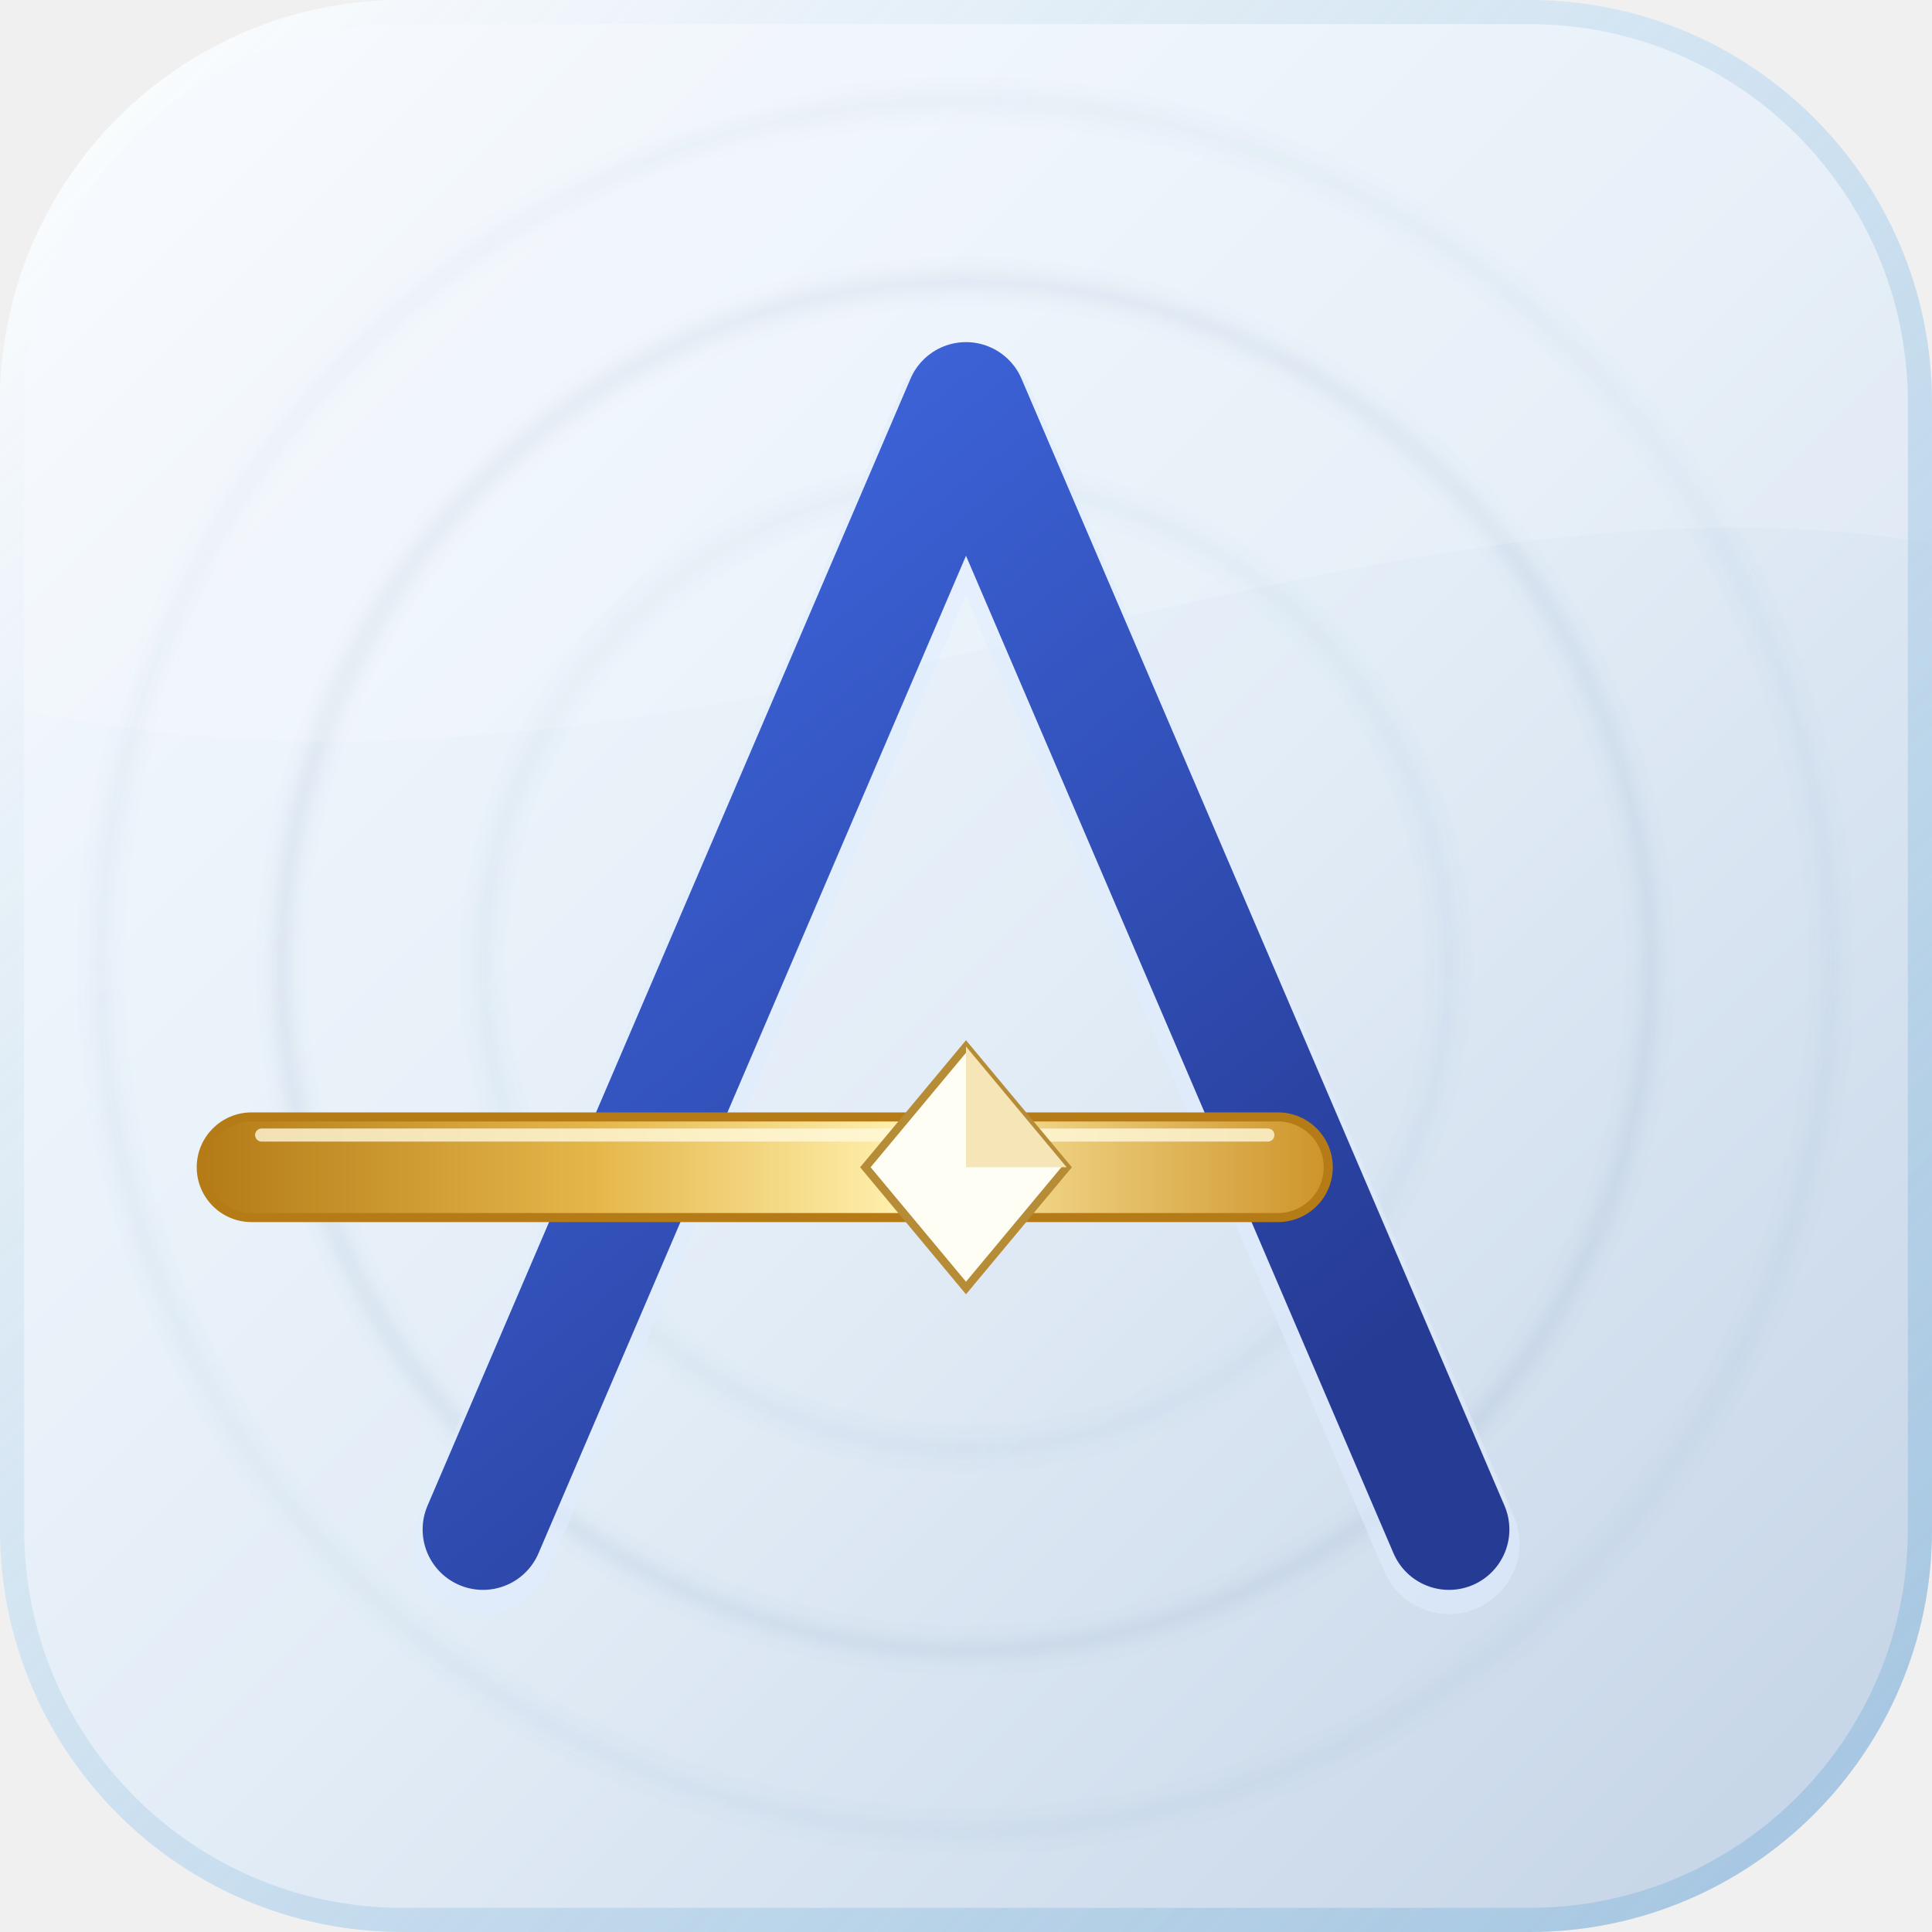
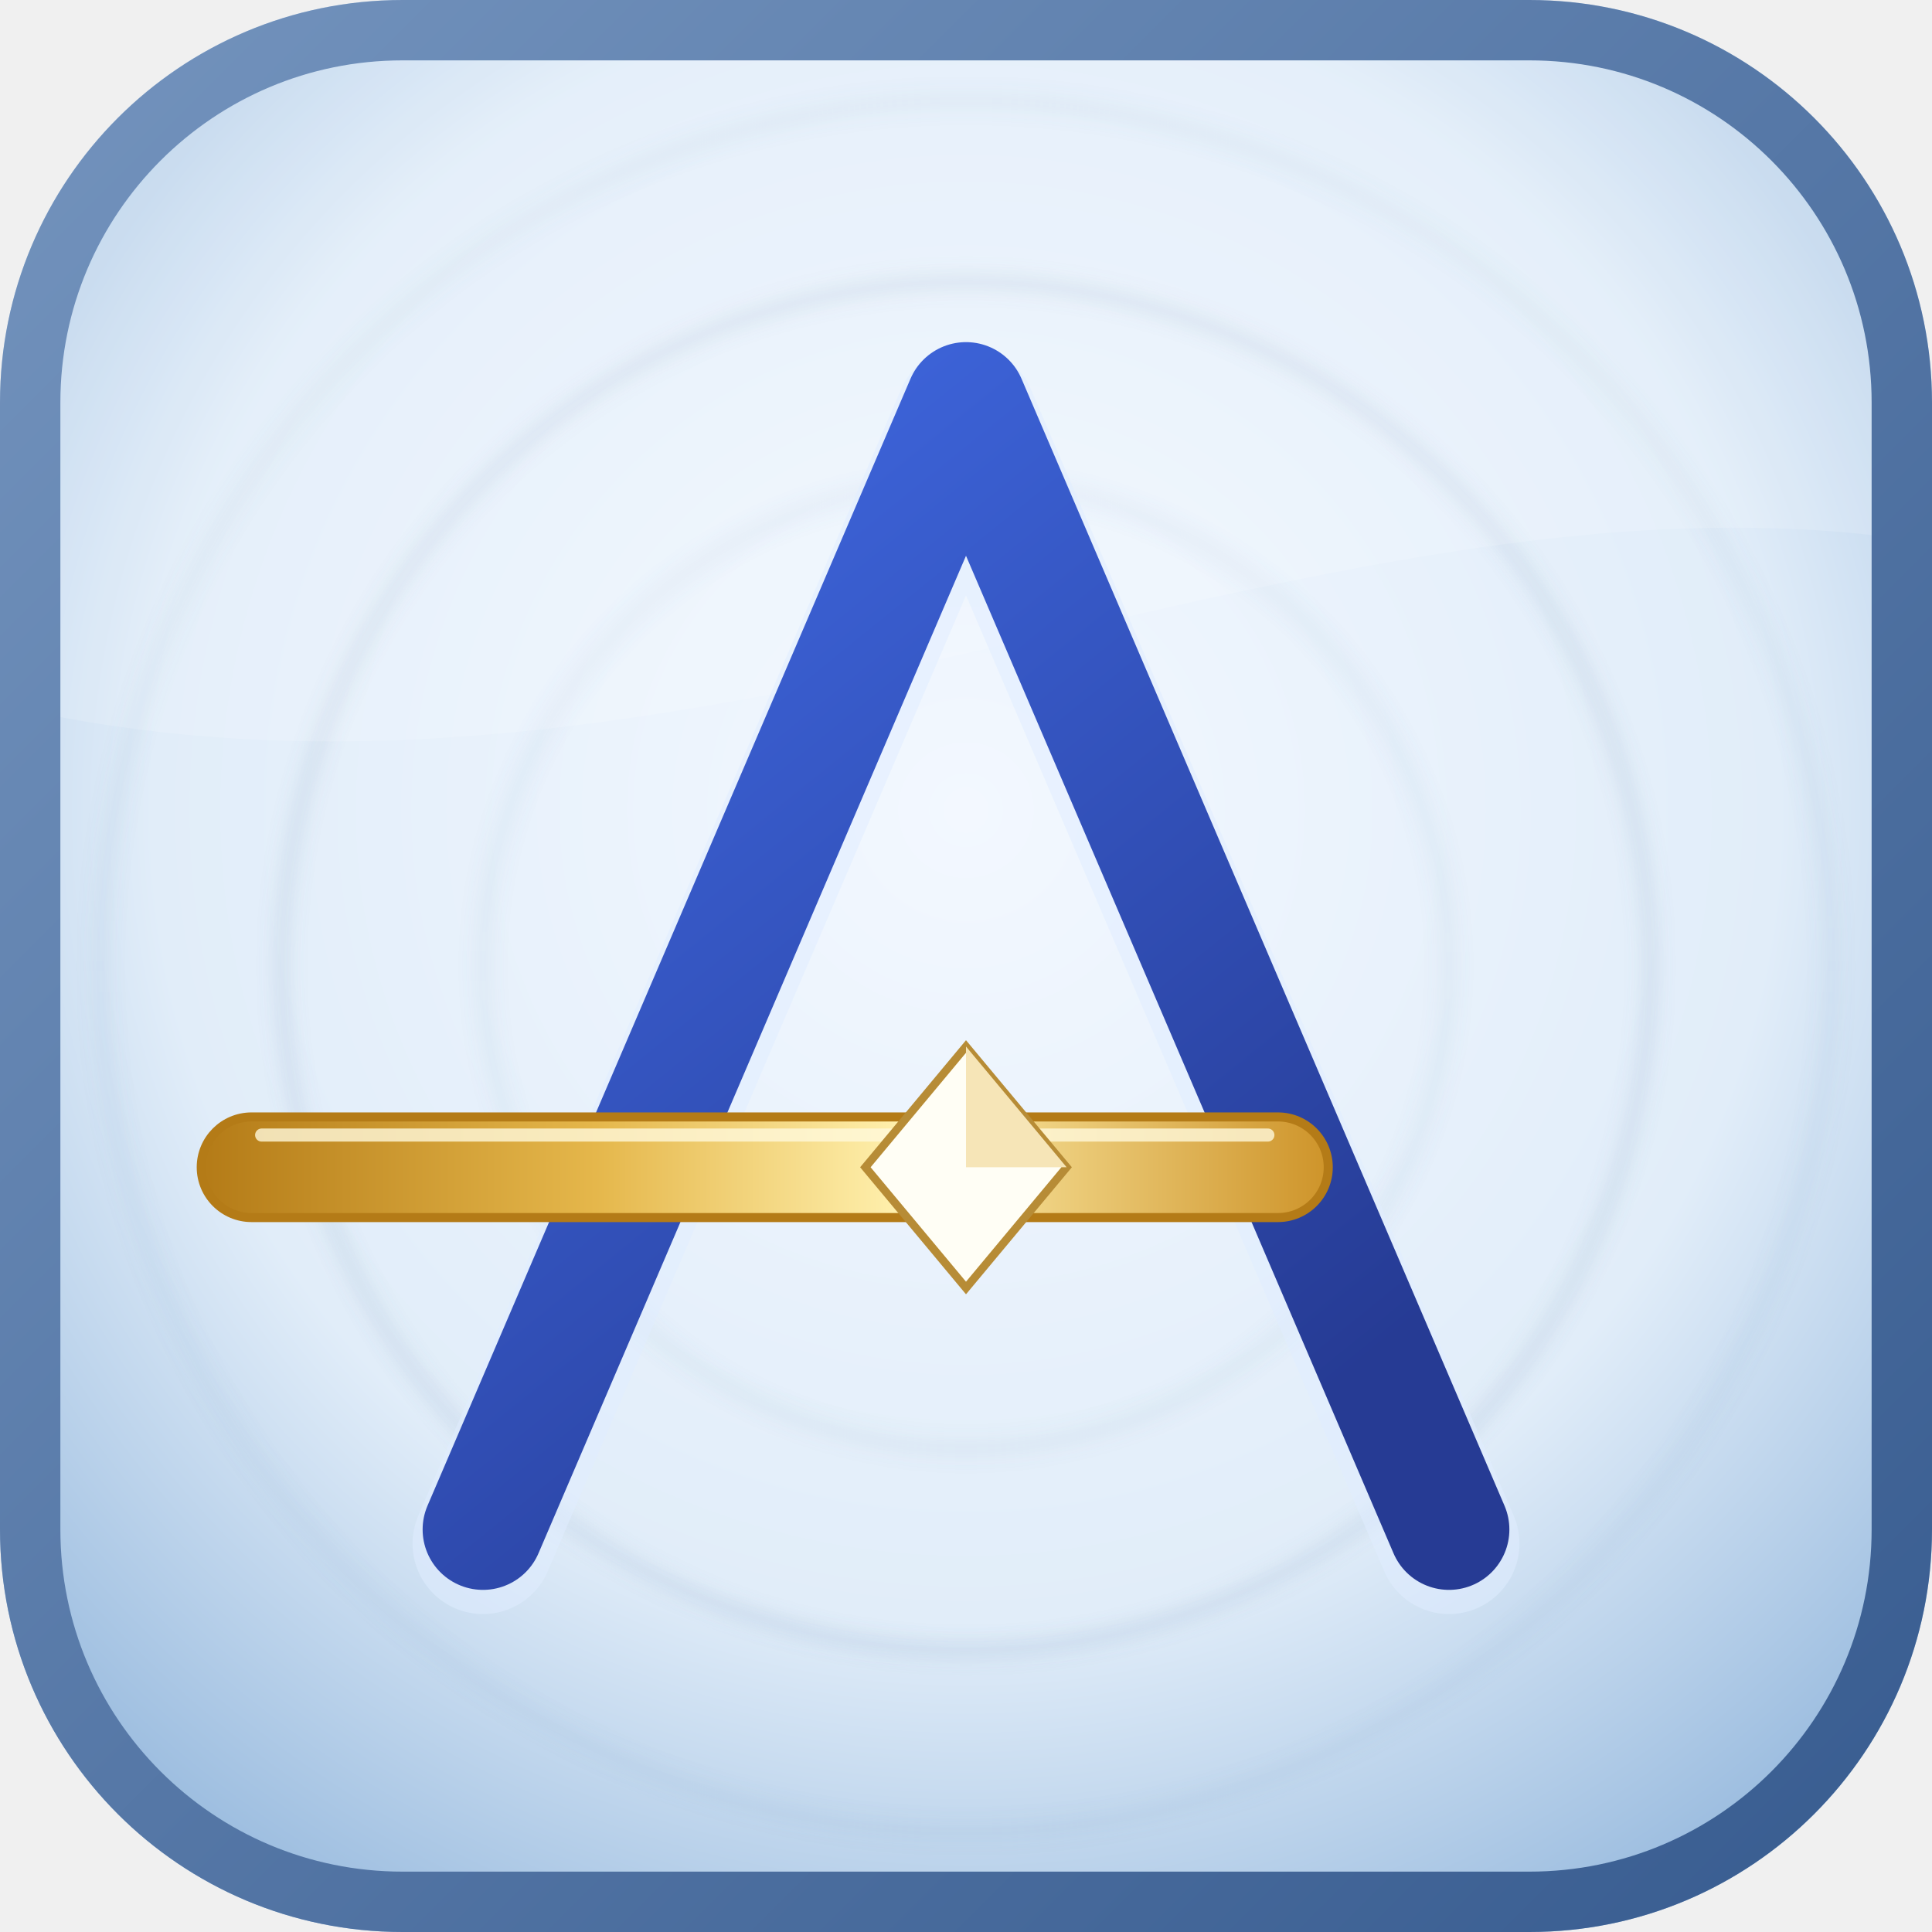
<svg xmlns="http://www.w3.org/2000/svg" viewBox="0 0 96 96">
  <defs>
    <clipPath id="tile">
      <rect width="96" height="96" rx="20" />
    </clipPath>
-     <linearGradient id="glass" x2="1" y2="1">
-       <stop stop-color="#f8fbff" />
-       <stop offset=".52" stop-color="#e3edf7" />
-       <stop offset="1" stop-color="#c2d2e5" />
-     </linearGradient>
+     <radialGradient id="glass" cx="50%" cy="42%" r="72%">
+       <stop stop-color="#f3f8ff" />
+       <stop offset=".58" stop-color="#e1edf9" />
+       <stop offset="1" stop-color="#88afd8" />
+     </radialGradient>
    <linearGradient id="edge" x2="1" y2="1">
-       <stop stop-color="#fff" stop-opacity=".95" />
-       <stop offset="1" stop-color="#8bb9dc" stop-opacity=".55" />
+       <stop stop-color="#7393bd" />
+       <stop offset="1" stop-color="#385c90" />
    </linearGradient>
    <linearGradient id="ink" x2=".7" y2="1">
      <stop stop-color="#416be6" />
      <stop offset="1" stop-color="#263b94" />
    </linearGradient>
    <linearGradient id="beam">
      <stop stop-color="#b47b17" />
      <stop offset=".35" stop-color="#e5b74b" />
      <stop offset=".62" stop-color="#fff0ad" />
      <stop offset="1" stop-color="#ce942a" />
    </linearGradient>
    <filter id="soft" x="-15%" y="-15%" width="130%" height="130%">
      <feGaussianBlur stdDeviation=".4" />
    </filter>
  </defs>
  <g clip-path="url(#tile)">
    <rect width="96" height="96" fill="url(#glass)" />
    <g fill="none" stroke="#7695b9" stroke-width=".9" filter="url(#soft)">
      <circle cx="48" cy="48" r="24" opacity=".08" />
      <circle cx="48" cy="48" r="34" opacity=".14" />
      <circle cx="48" cy="48" r="43" opacity=".08" />
    </g>
    <path d="M0 0h96v27C66 22 34 43 0 35Z" fill="#fff" opacity=".14" />
  </g>
-   <rect x=".6" y=".6" width="94.8" height="94.8" rx="19.4" fill="none" stroke="url(#edge)" stroke-width="1.2" />
+   <rect x="1.5" y="1.5" width="93" height="93" rx="18.5" fill="none" stroke="url(#edge)" stroke-width="3" />
  <path d="M24 76 48 20 72 76" fill="none" stroke="#e0edff" stroke-width="7" stroke-linecap="round" stroke-linejoin="round" opacity=".55" transform="translate(0 .7)" />
  <path d="M24 76 48 20 72 76" fill="none" stroke="url(#ink)" stroke-width="6" stroke-linecap="round" stroke-linejoin="round" />
  <rect x="10" y="55.5" width="56" height="5" rx="2.5" fill="url(#beam)" stroke="#b47b17" stroke-width=".45" />
  <path d="M13 56.4h50" stroke="#fff9db" stroke-width=".65" stroke-linecap="round" opacity=".8" />
  <path d="m48 52 5 6-5 6-5-6Z" fill="#fffef5" stroke="#b78c36" stroke-width=".4" />
  <path d="m48 52 5 6h-5Z" fill="#f6e5b7" />
</svg>
